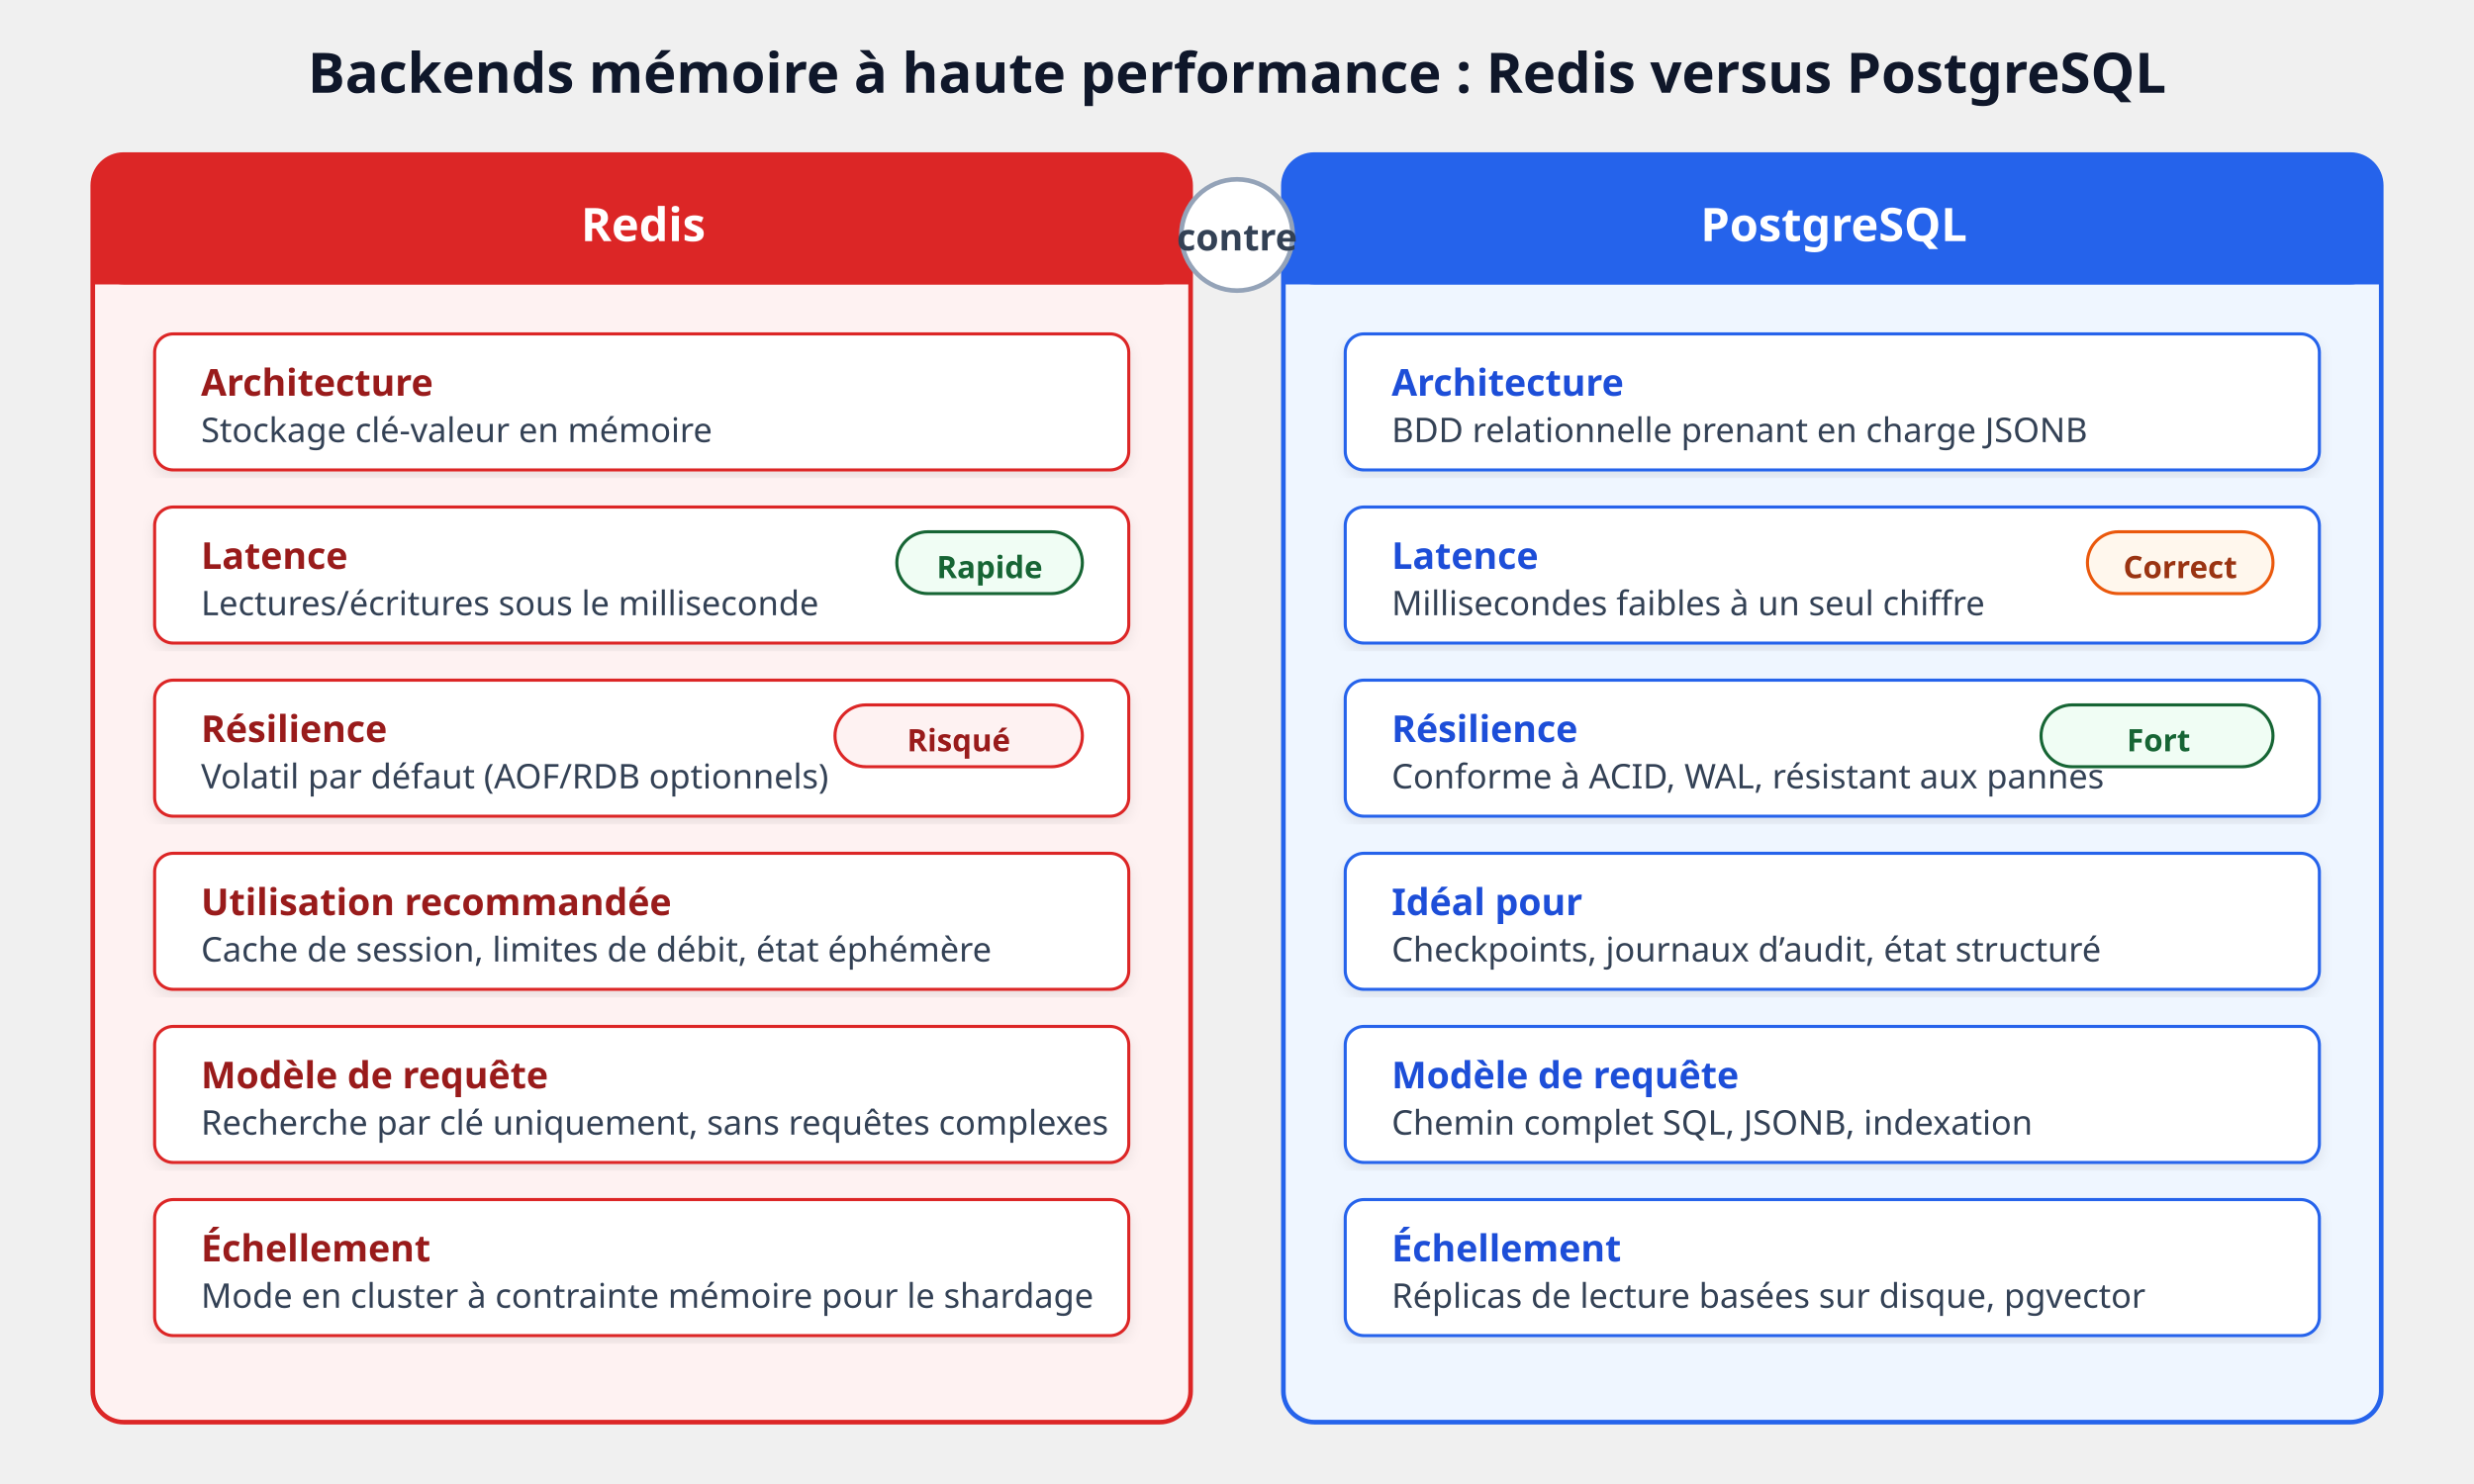
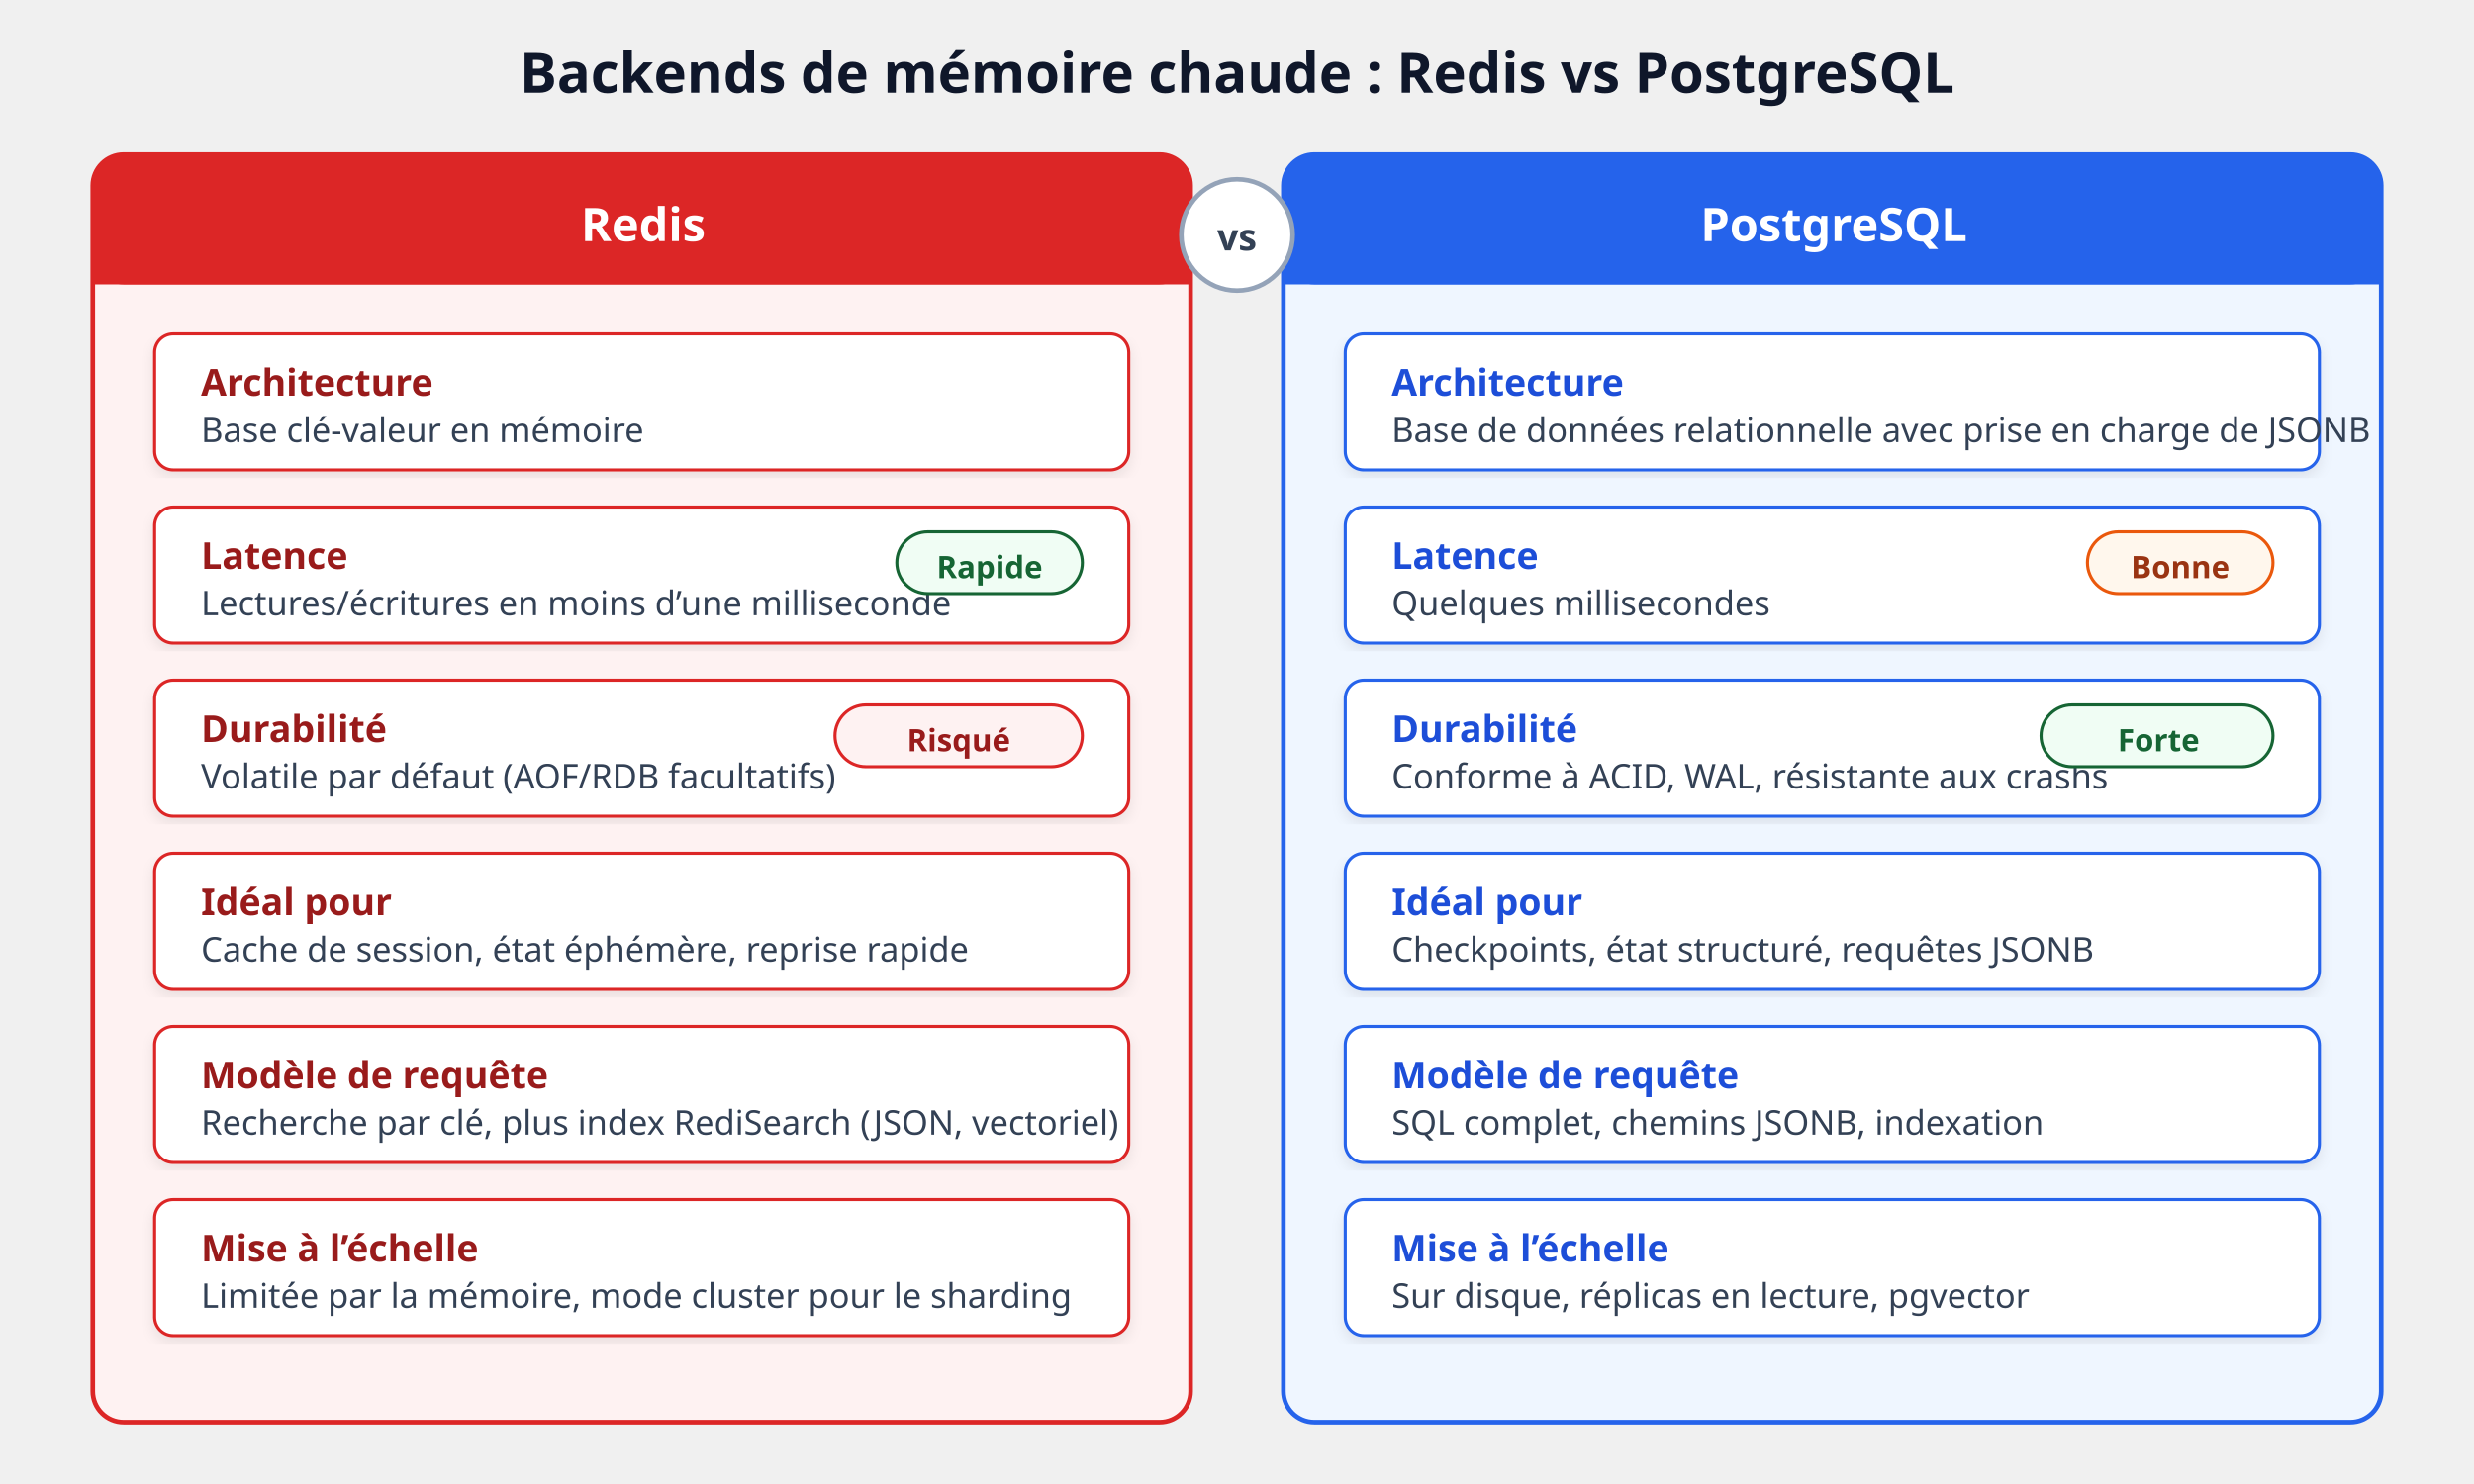
<svg xmlns="http://www.w3.org/2000/svg" viewBox="0 0 800 480" font-family="'Segoe UI', system-ui, -apple-system, sans-serif" role="img" aria-label="Redis vs PostgreSQL" data-visual-system="evidence-plate-v1" preserveAspectRatio="xMidYMid meet" shape-rendering="geometricPrecision" text-rendering="geometricPrecision">
  <defs>
    <filter id="shadowR" x="-2%" y="-2%" width="104%" height="108%">
      <feDropShadow dx="0" dy="2" stdDeviation="2" flood-opacity="0.08" />
    </filter>
  </defs>
  <style data-visual-system="evidence-plate-v1">
    * { animation: none !important; }
    .anim-box, .bar, .bar-text, .seq-item, .t-box, .flow { opacity: 1 !important; transform: none !important; }
    path, line, polyline { stroke-linecap: round; stroke-linejoin: round; }
  </style>
-   <text y="30" text-anchor="middle" font-size="18" font-weight="700" fill="#0f172a" x="400">Backends mémoire à haute performance : Redis versus PostgreSQL</text>
+   <text y="30" text-anchor="middle" font-size="18" font-weight="700" fill="#0f172a" x="400">Backends de mémoire chaude : Redis vs PostgreSQL</text>
  <rect x="30" y="50" width="355" height="410" rx="10" fill="#fef2f2" stroke="#dc2626" stroke-width="1.5" />
  <rect x="30" y="50" width="355" height="42" rx="10" fill="#dc2626" />
  <rect x="30" y="72" width="355" height="20" fill="#dc2626" />
  <text y="78" text-anchor="middle" font-size="15" font-weight="700" fill="#ffffff" x="208">Redis</text>
  <rect x="50" y="108" width="315" height="44" rx="6" fill="#ffffff" stroke="#dc2626" stroke-width="1" filter="url(#shadowR)" />
  <text y="128" font-size="12" font-weight="600" fill="#991b1b" x="65">Architecture</text>
-   <text y="143" font-size="11" fill="#334155" x="65">Stockage clé-valeur en mémoire</text>
+   <text y="143" font-size="11" fill="#334155" x="65">Base clé-valeur en mémoire</text>
  <rect x="50" y="164" width="315" height="44" rx="6" fill="#ffffff" stroke="#dc2626" stroke-width="1" filter="url(#shadowR)" />
  <text y="184" font-size="12" font-weight="600" fill="#991b1b" x="65">Latence</text>
-   <text y="199" font-size="11" fill="#334155" x="65">Lectures/écritures sous le milliseconde</text>
+   <text y="199" font-size="11" fill="#334155" x="65">Lectures/écritures en moins d’une milliseconde</text>
  <rect x="290" y="172" width="60" height="20" rx="10" fill="#f0fdf4" stroke="#166534" stroke-width="1" />
  <text y="187" text-anchor="middle" font-size="10" font-weight="600" fill="#166534" x="320">Rapide</text>
  <rect x="50" y="220" width="315" height="44" rx="6" fill="#ffffff" stroke="#dc2626" stroke-width="1" filter="url(#shadowR)" />
-   <text y="240" font-size="12" font-weight="600" fill="#991b1b" x="65">Résilience</text>
-   <text y="255" font-size="11" fill="#334155" x="65">Volatil par défaut (AOF/RDB optionnels)</text>
+   <text y="240" font-size="12" font-weight="600" fill="#991b1b" x="65">Durabilité</text>
+   <text y="255" font-size="11" fill="#334155" x="65">Volatile par défaut (AOF/RDB facultatifs)</text>
  <rect x="270" y="228" width="80" height="20" rx="10" fill="#fef2f2" stroke="#dc2626" stroke-width="1" />
  <text y="243" text-anchor="middle" font-size="10" font-weight="600" fill="#991b1b" x="310">Risqué</text>
  <rect x="50" y="276" width="315" height="44" rx="6" fill="#ffffff" stroke="#dc2626" stroke-width="1" filter="url(#shadowR)" />
-   <text y="296" font-size="12" font-weight="600" fill="#991b1b" x="65">Utilisation recommandée</text>
-   <text y="311" font-size="11" fill="#334155" x="65">Cache de session, limites de débit, état éphémère</text>
+   <text y="296" font-size="12" font-weight="600" fill="#991b1b" x="65">Idéal pour</text>
+   <text y="311" font-size="11" fill="#334155" x="65">Cache de session, état éphémère, reprise rapide</text>
  <rect x="50" y="332" width="315" height="44" rx="6" fill="#ffffff" stroke="#dc2626" stroke-width="1" filter="url(#shadowR)" />
  <text y="352" font-size="12" font-weight="600" fill="#991b1b" x="65">Modèle de requête</text>
-   <text y="367" font-size="11" fill="#334155" x="65">Recherche par clé uniquement, sans requêtes complexes</text>
+   <text y="367" font-size="11" fill="#334155" x="65">Recherche par clé, plus index RediSearch (JSON, vectoriel)</text>
  <rect x="50" y="388" width="315" height="44" rx="6" fill="#ffffff" stroke="#dc2626" stroke-width="1" filter="url(#shadowR)" />
-   <text y="408" font-size="12" font-weight="600" fill="#991b1b" x="65">Échellement</text>
-   <text y="423" font-size="11" fill="#334155" x="65">Mode en cluster à contrainte mémoire pour le shardage</text>
+   <text y="408" font-size="12" font-weight="600" fill="#991b1b" x="65">Mise à l’échelle</text>
+   <text y="423" font-size="11" fill="#334155" x="65">Limitée par la mémoire, mode cluster pour le sharding</text>
  <rect x="415" y="50" width="355" height="410" rx="10" fill="#eff6ff" stroke="#2563eb" stroke-width="1.5" />
  <rect x="415" y="50" width="355" height="42" rx="10" fill="#2563eb" />
  <rect x="415" y="72" width="355" height="20" fill="#2563eb" />
  <text y="78" text-anchor="middle" font-size="15" font-weight="700" fill="#ffffff" x="593">PostgreSQL</text>
  <rect x="435" y="108" width="315" height="44" rx="6" fill="#ffffff" stroke="#2563eb" stroke-width="1" filter="url(#shadowR)" />
  <text y="128" font-size="12" font-weight="600" fill="#1d4ed8" x="450">Architecture</text>
-   <text y="143" font-size="11" fill="#334155" x="450">BDD relationnelle prenant en charge JSONB</text>
+   <text y="143" font-size="11" fill="#334155" x="450">Base de données relationnelle avec prise en charge de JSONB</text>
  <rect x="435" y="164" width="315" height="44" rx="6" fill="#ffffff" stroke="#2563eb" stroke-width="1" filter="url(#shadowR)" />
  <text y="184" font-size="12" font-weight="600" fill="#1d4ed8" x="450">Latence</text>
-   <text y="199" font-size="11" fill="#334155" x="450">Millisecondes faibles à un seul chiffre</text>
+   <text y="199" font-size="11" fill="#334155" x="450">Quelques millisecondes</text>
  <rect x="675" y="172" width="60" height="20" rx="10" fill="#fff7ed" stroke="#ea580c" stroke-width="1" />
-   <text y="187" text-anchor="middle" font-size="10" font-weight="600" fill="#9a3412" x="705">Correct</text>
+   <text y="187" text-anchor="middle" font-size="10" font-weight="600" fill="#9a3412" x="705">Bonne</text>
  <rect x="435" y="220" width="315" height="44" rx="6" fill="#ffffff" stroke="#2563eb" stroke-width="1" filter="url(#shadowR)" />
-   <text y="240" font-size="12" font-weight="600" fill="#1d4ed8" x="450">Résilience</text>
-   <text y="255" font-size="11" fill="#334155" x="450">Conforme à ACID, WAL, résistant aux pannes</text>
+   <text y="240" font-size="12" font-weight="600" fill="#1d4ed8" x="450">Durabilité</text>
+   <text y="255" font-size="11" fill="#334155" x="450">Conforme à ACID, WAL, résistante aux crashs</text>
  <rect x="660" y="228" width="75" height="20" rx="10" fill="#f0fdf4" stroke="#166534" stroke-width="1" />
-   <text y="243" text-anchor="middle" font-size="10" font-weight="600" fill="#166534" x="698">Fort</text>
+   <text y="243" text-anchor="middle" font-size="10" font-weight="600" fill="#166534" x="698">Forte</text>
  <rect x="435" y="276" width="315" height="44" rx="6" fill="#ffffff" stroke="#2563eb" stroke-width="1" filter="url(#shadowR)" />
  <text y="296" font-size="12" font-weight="600" fill="#1d4ed8" x="450">Idéal pour</text>
-   <text y="311" font-size="11" fill="#334155" x="450">Checkpoints, journaux d’audit, état structuré</text>
+   <text y="311" font-size="11" fill="#334155" x="450">Checkpoints, état structuré, requêtes JSONB</text>
  <rect x="435" y="332" width="315" height="44" rx="6" fill="#ffffff" stroke="#2563eb" stroke-width="1" filter="url(#shadowR)" />
  <text y="352" font-size="12" font-weight="600" fill="#1d4ed8" x="450">Modèle de requête</text>
-   <text y="367" font-size="11" fill="#334155" x="450">Chemin complet SQL, JSONB, indexation</text>
+   <text y="367" font-size="11" fill="#334155" x="450">SQL complet, chemins JSONB, indexation</text>
  <rect x="435" y="388" width="315" height="44" rx="6" fill="#ffffff" stroke="#2563eb" stroke-width="1" filter="url(#shadowR)" />
-   <text y="408" font-size="12" font-weight="600" fill="#1d4ed8" x="450">Échellement</text>
-   <text y="423" font-size="11" fill="#334155" x="450">Réplicas de lecture basées sur disque, pgvector</text>
+   <text y="408" font-size="12" font-weight="600" fill="#1d4ed8" x="450">Mise à l’échelle</text>
+   <text y="423" font-size="11" fill="#334155" x="450">Sur disque, réplicas en lecture, pgvector</text>
  <circle cx="400" cy="76" r="18" fill="#ffffff" stroke="#94a3b8" stroke-width="1.5" />
-   <text y="81" text-anchor="middle" font-size="12" font-weight="700" fill="#334155" x="400">contre</text>
+   <text y="81" text-anchor="middle" font-size="12" font-weight="700" fill="#334155" x="400">vs</text>
</svg>
